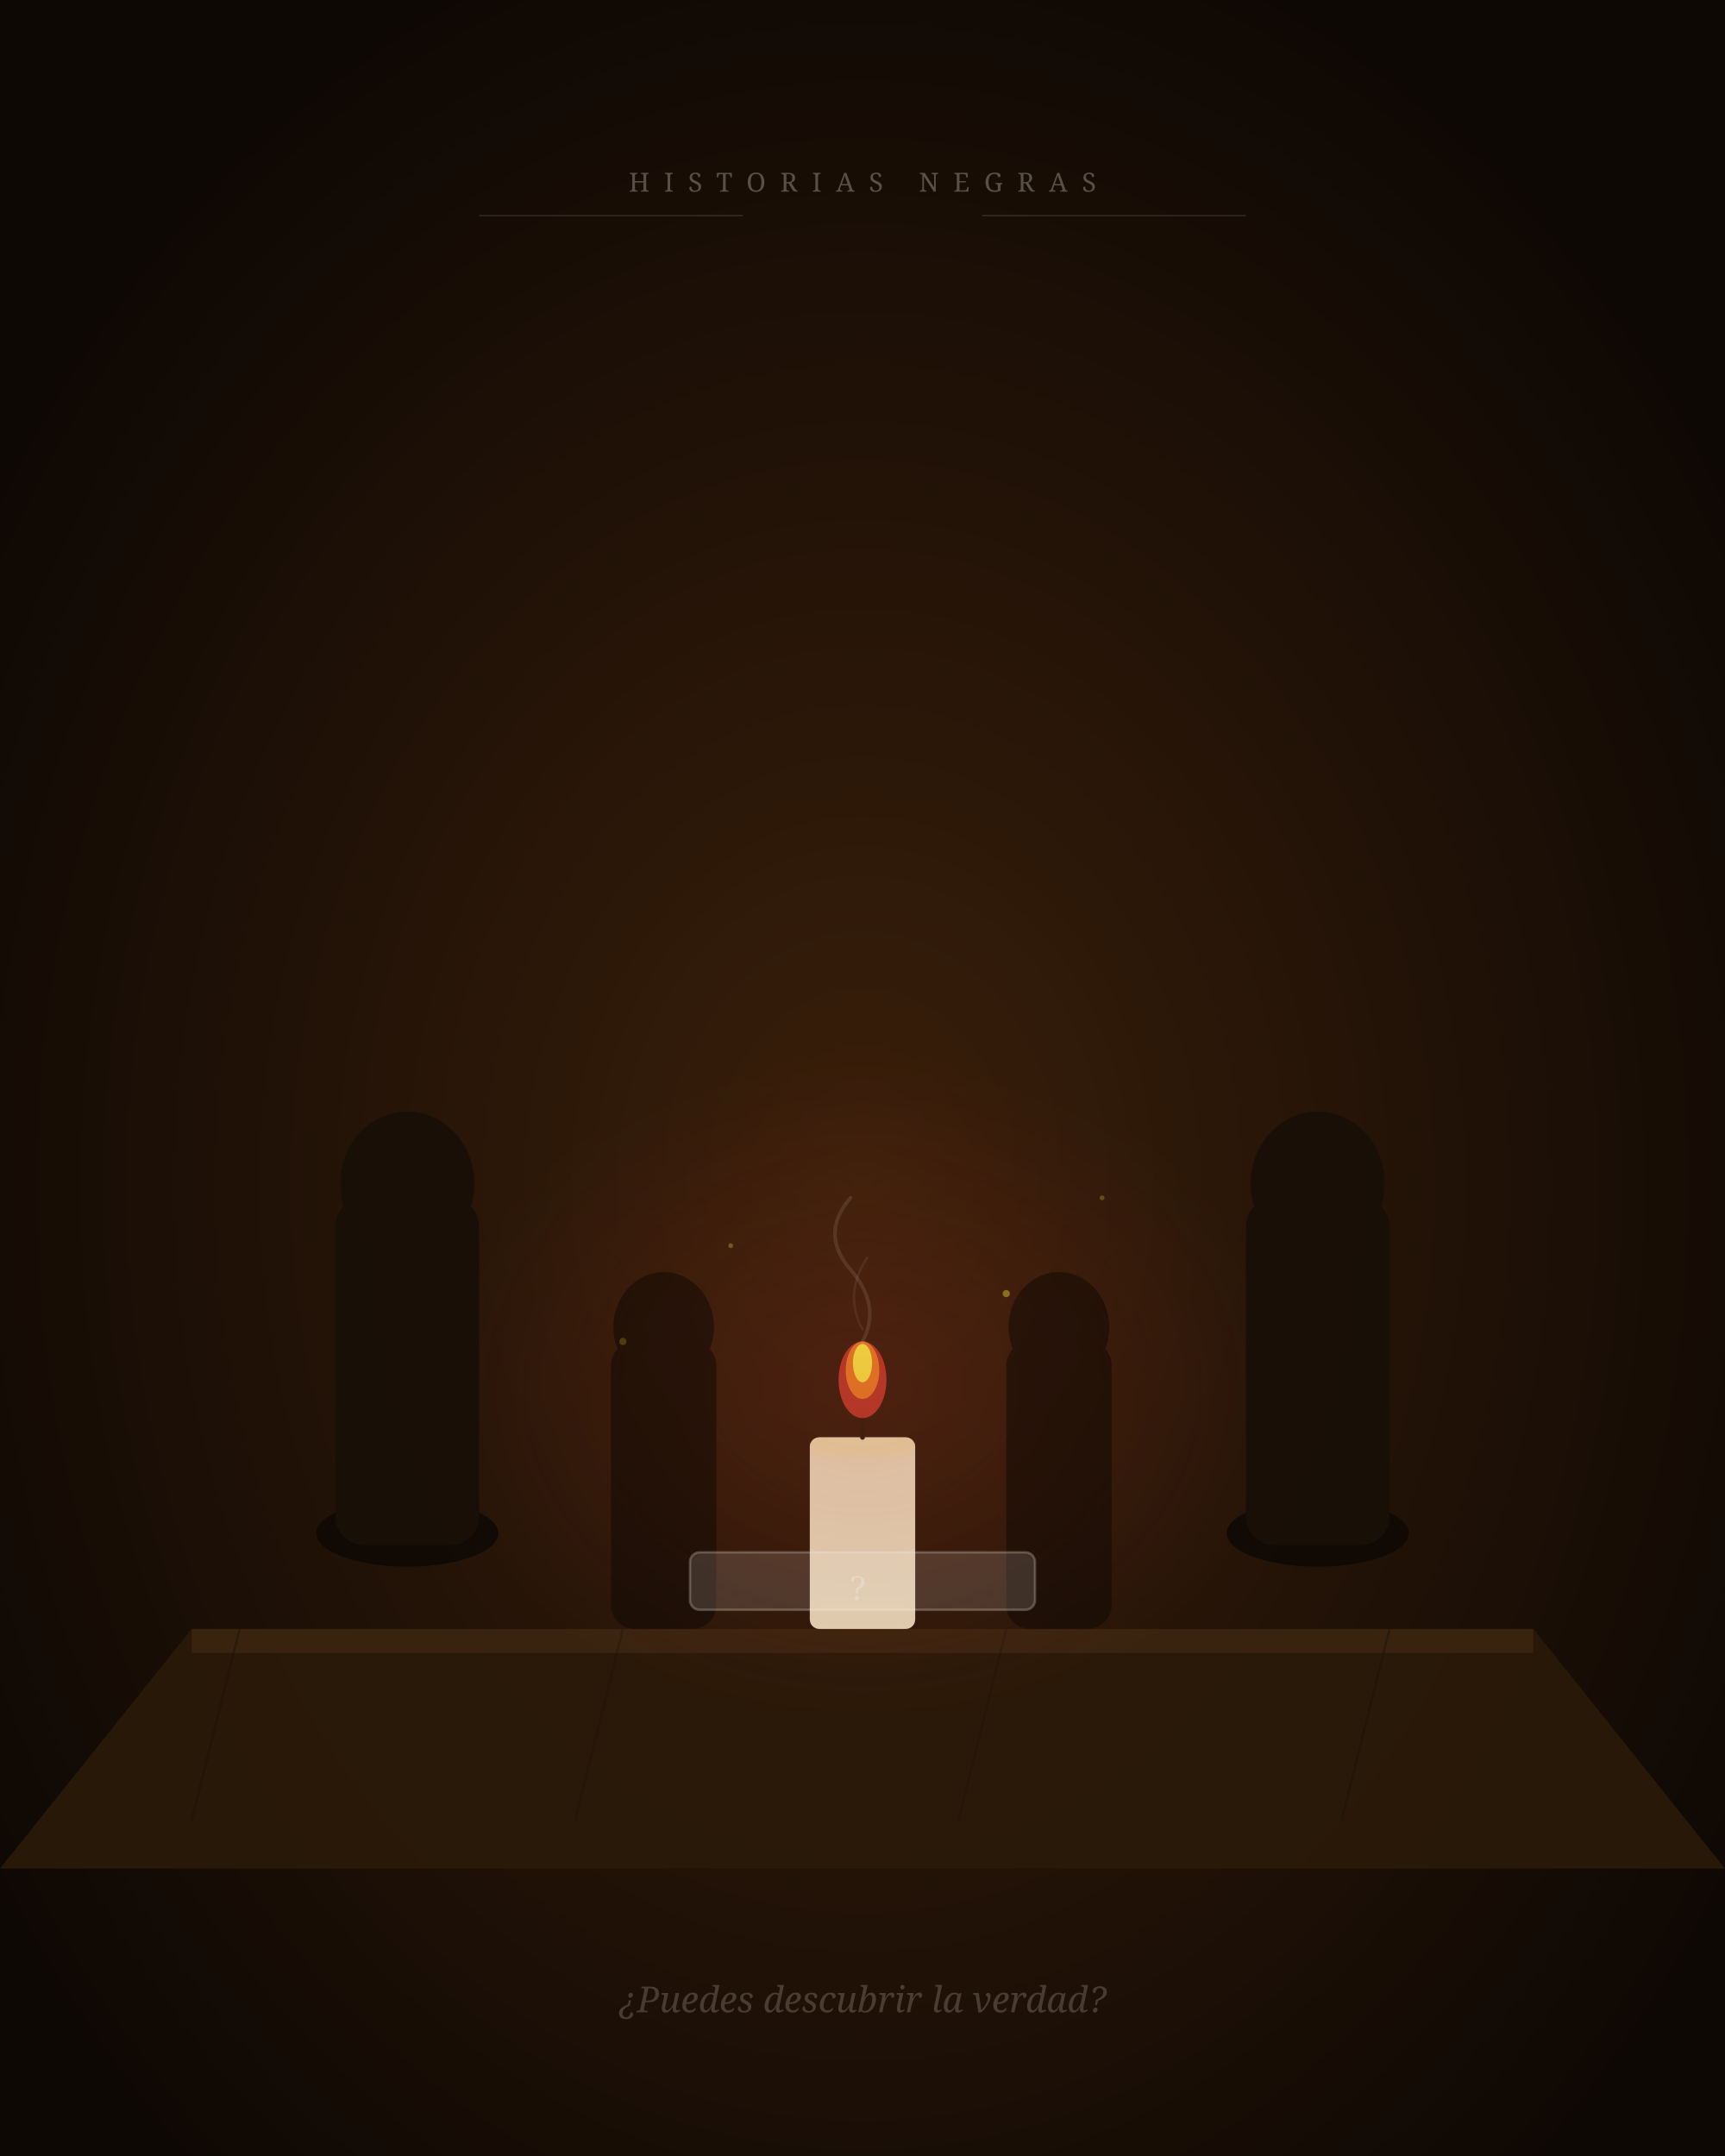
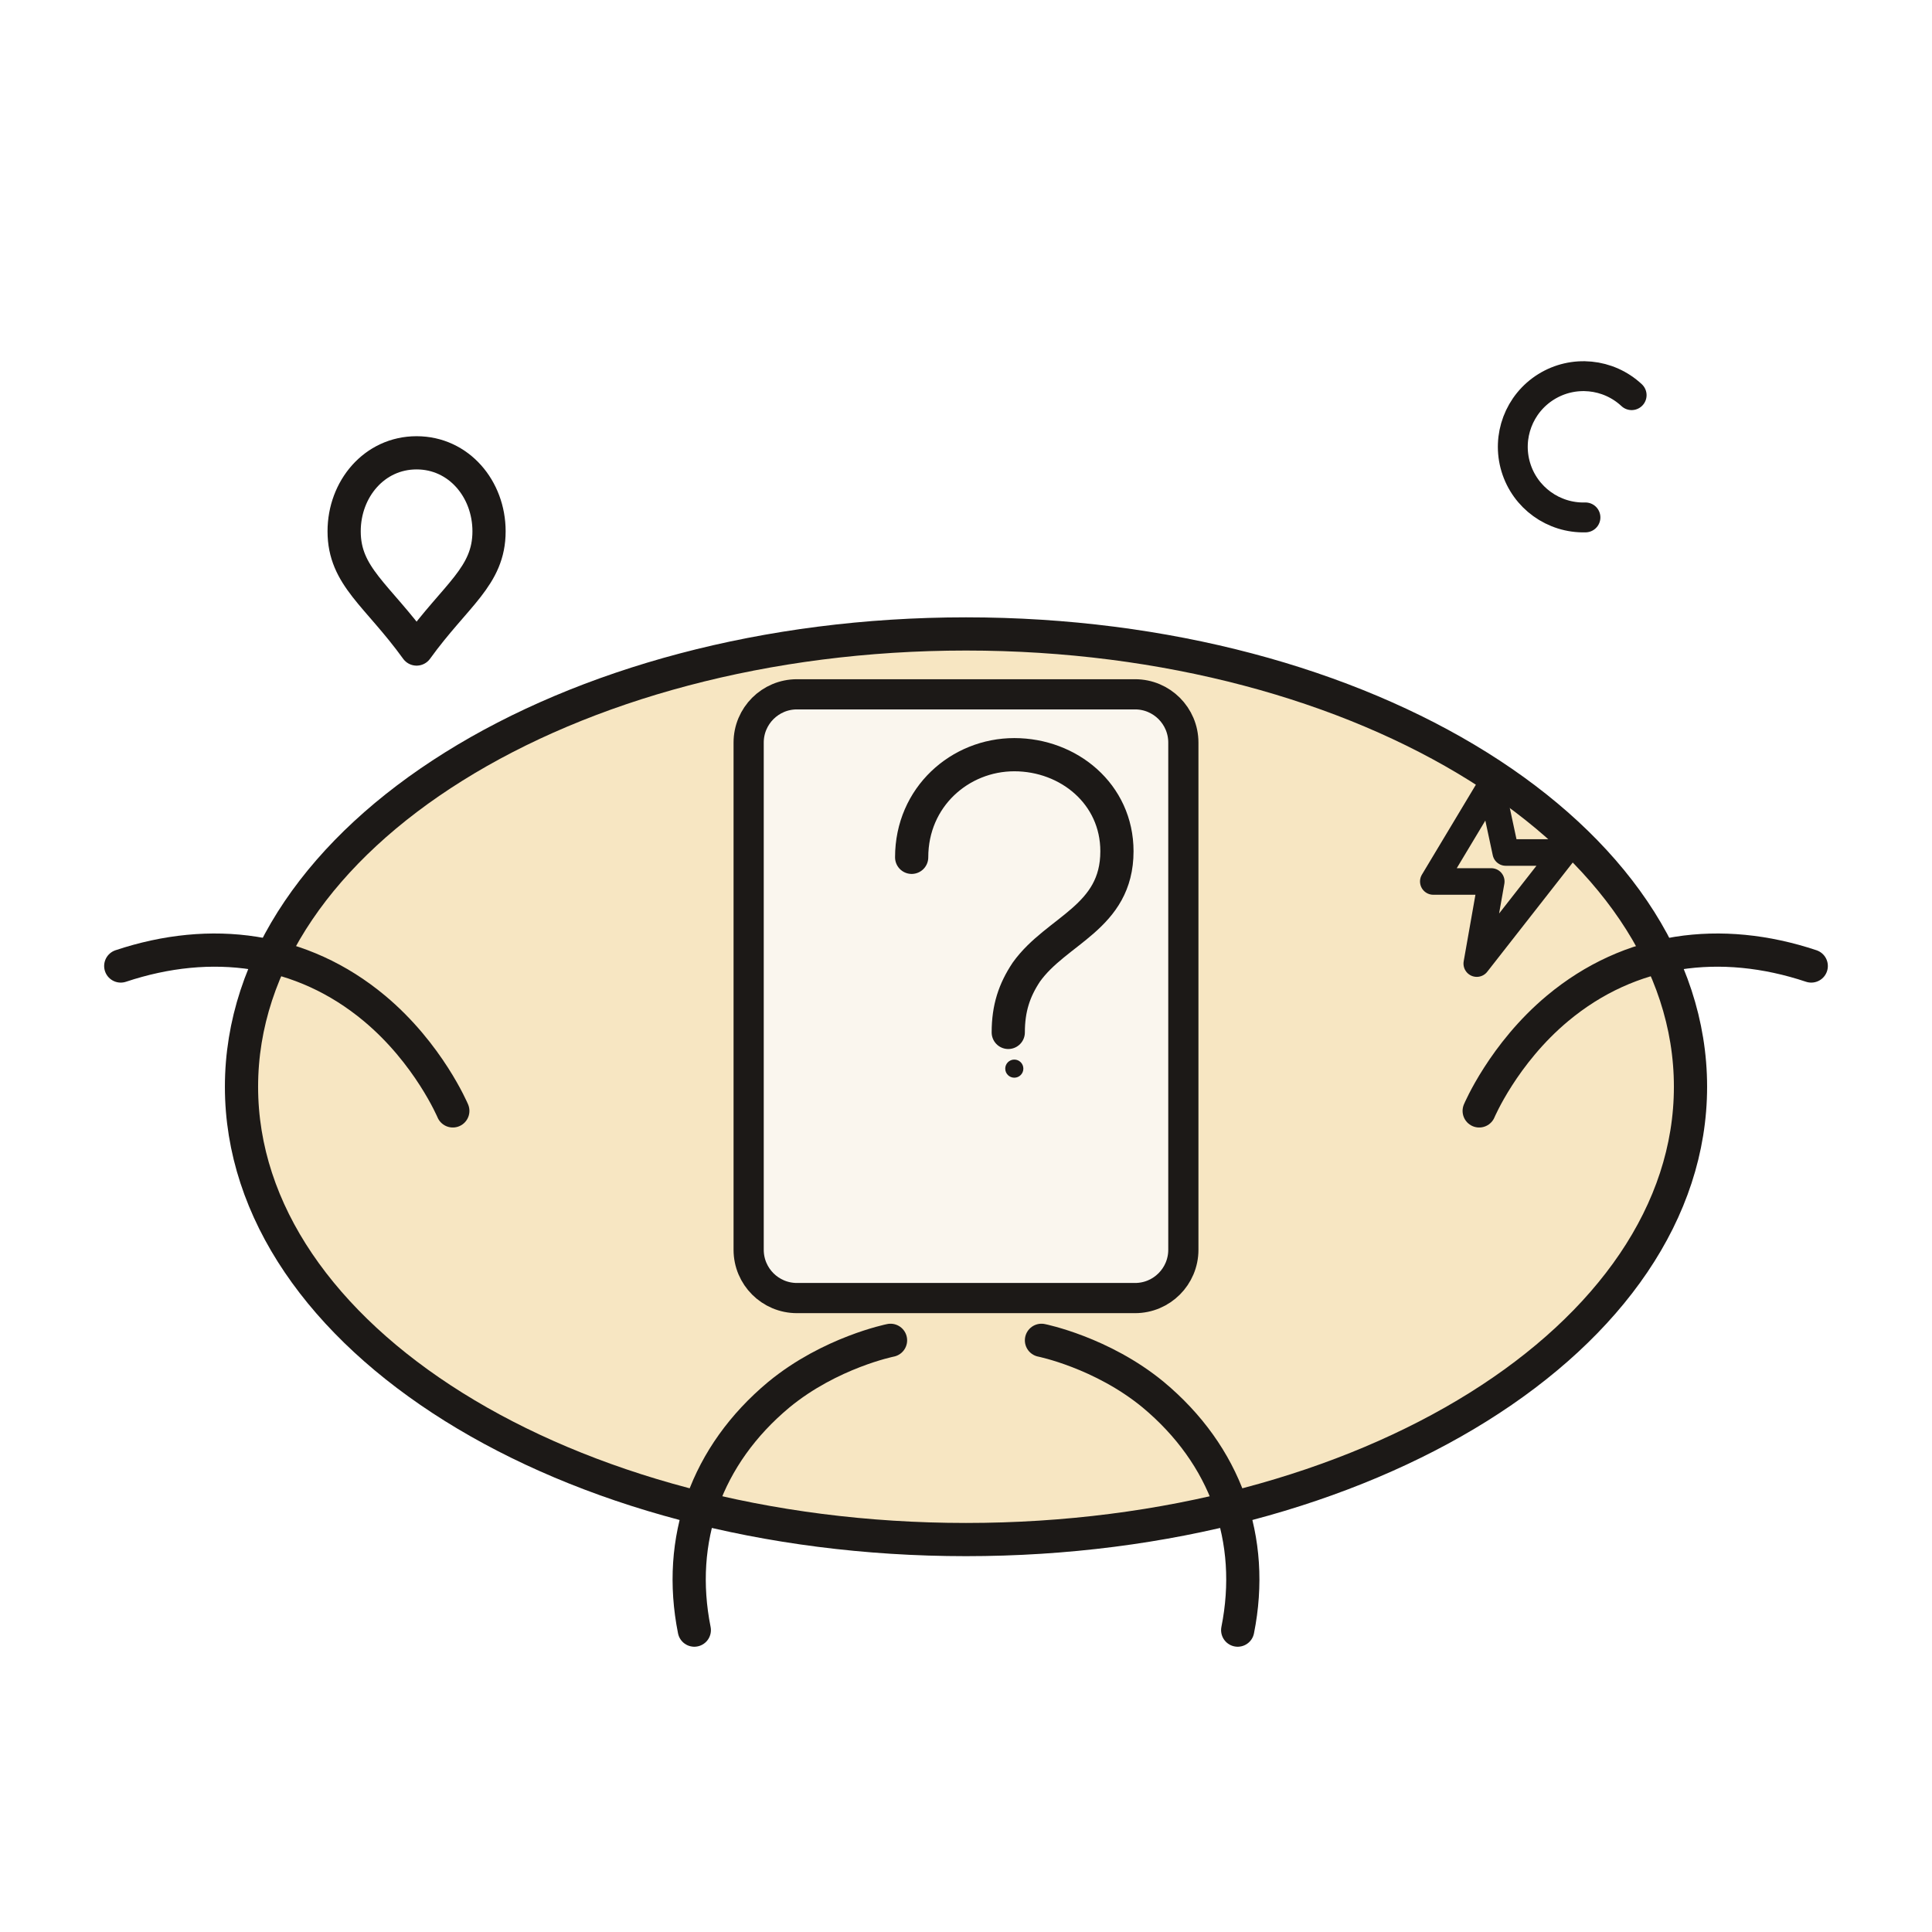
- <svg xmlns="http://www.w3.org/2000/svg" viewBox="0 0 720 900" fill="none">
-   <rect width="720" height="900" fill="#1a1008" />
-   <radialGradient id="amb" cx="50%" cy="55%" r="60%">
-     <stop offset="0%" stop-color="#3a1f0a" stop-opacity="1" />
-     <stop offset="100%" stop-color="#0e0804" stop-opacity="1" />
-   </radialGradient>
-   <rect width="720" height="900" fill="url(#amb)" />
-   <path d="M80 680 L640 680 L720 780 L0 780 Z" fill="#2a1a08" opacity=".9" />
-   <path d="M80 680 L640 680 L640 690 L80 690 Z" fill="#3d2510" opacity=".8" />
-   <line x1="100" y1="680" x2="80" y2="760" stroke="#1a0e04" stroke-width="1" opacity=".4" />
-   <line x1="260" y1="680" x2="240" y2="760" stroke="#1a0e04" stroke-width="1" opacity=".3" />
-   <line x1="420" y1="680" x2="400" y2="760" stroke="#1a0e04" stroke-width="1" opacity=".3" />
-   <line x1="580" y1="680" x2="560" y2="760" stroke="#1a0e04" stroke-width="1" opacity=".4" />
-   <rect x="338" y="600" width="44" height="80" rx="4" fill="#f5e8c8" opacity=".9" />
-   <rect x="338" y="600" width="44" height="8" rx="4" fill="#e8d4a0" opacity=".7" />
-   <line x1="360" y1="600" x2="360" y2="588" stroke="#2a1a08" stroke-width="2" stroke-linecap="round" />
-   <ellipse cx="360" cy="576" rx="10" ry="16" fill="#c0392b" opacity=".9" />
-   <ellipse cx="360" cy="572" rx="7" ry="12" fill="#e67e22" opacity=".95" />
-   <ellipse cx="360" cy="569" rx="4" ry="8" fill="#f5e642" opacity="1" />
-   <radialGradient id="candleGlow" cx="50%" cy="50%" r="50%">
-     <stop offset="0%" stop-color="#c0392b" stop-opacity=".18" />
-     <stop offset="100%" stop-color="#c0392b" stop-opacity="0" />
-   </radialGradient>
-   <ellipse cx="360" cy="580" rx="180" ry="140" fill="url(#candleGlow)" />
-   <g opacity=".85">
-     <ellipse cx="170" cy="640" rx="38" ry="14" fill="#0e0804" />
-     <rect x="140" y="500" width="60" height="145" rx="12" fill="#160e06" />
-     <ellipse cx="170" cy="494" rx="28" ry="30" fill="#160e06" />
+ <svg xmlns="http://www.w3.org/2000/svg" viewBox="0 0 640 640" role="img" aria-label="Ilustracion de un grupo jugando alrededor de una mesa con una carta de interrogacion en el centro">
+   <g fill="none" stroke="#1c1917" stroke-width="11" stroke-linecap="round" stroke-linejoin="round">
+     <ellipse cx="320" cy="360" rx="240" ry="150" fill="#f7e6c2" />
+     <path d="M40 320c30-10 60-6 84 14 18 15 26 34 26 34" />
+     <path d="M600 320c-30-10-60-6-84 14-18 15-26 34-26 34" />
+     <path d="M230 540c-6-30 4-58 28-78 17-14 37-18 37-18" />
+     <path d="M410 540c6-30-4-58-28-78-17-14-37-18-37-18" />
+     <g transform="translate(320 330)">
+       <rect x="-72" y="-100" width="144" height="200" rx="16" fill="#faf6ee" stroke="#1c1917" stroke-width="10" />
+       <path d="M-18 -46c0-20 16-34 34-34s34 13 34 32c0 22-20 26-30 40-4 6-6 12-6 20" stroke-width="11" />
+       <circle cx="16" cy="24" r="3" fill="#1c1917" stroke="none" />
+     </g>
+     <g transform="translate(120 150)">
+       <path d="M18 0c-14 0-24 12-24 26 0 15 11 21 24 39 13-18 24-24 24-39C42 12 32 0 18 0Z" />
+     </g>
+     <g transform="translate(500 130) scale(0.9)">
+       <path d="M28 46a26 26 0 1 1 17-45" />
+     </g>
+     <g transform="translate(470 260) scale(0.8)">
+       <path d="M30 0 6 40h24l-6 34 36-46h-24Z" />
+     </g>
  </g>
-   <g opacity=".85">
-     <ellipse cx="550" cy="640" rx="38" ry="14" fill="#0e0804" />
-     <rect x="520" y="500" width="60" height="145" rx="12" fill="#160e06" />
-     <ellipse cx="550" cy="494" rx="28" ry="30" fill="#160e06" />
-   </g>
-   <g opacity=".5">
-     <rect x="255" y="560" width="44" height="120" rx="10" fill="#0e0804" />
-     <ellipse cx="277" cy="554" rx="21" ry="23" fill="#0e0804" />
-   </g>
-   <g opacity=".5">
-     <rect x="420" y="560" width="44" height="120" rx="10" fill="#0e0804" />
-     <ellipse cx="442" cy="554" rx="21" ry="23" fill="#0e0804" />
-   </g>
-   <rect x="288" y="648" width="144" height="24" rx="4" fill="#f3ede3" opacity=".15" />
-   <rect x="288" y="648" width="144" height="24" rx="4" stroke="#f3ede3" stroke-width="1" opacity=".25" />
-   <text x="358" y="668" text-anchor="middle" font-family="Georgia, serif" font-size="14" fill="#f3ede3" opacity=".35">?</text>
-   <path d="M360 560 Q368 545 355 530 Q342 515 355 500" stroke="#e8ddd5" stroke-width="1.5" stroke-linecap="round" fill="none" opacity=".12" />
-   <path d="M360 555 Q352 540 362 525" stroke="#e8ddd5" stroke-width="1" stroke-linecap="round" fill="none" opacity=".08" />
-   <circle cx="420" cy="540" r="1.5" fill="#f5e642" opacity=".4" />
-   <circle cx="305" cy="520" r="1" fill="#f5e642" opacity=".3" />
-   <circle cx="460" cy="500" r="1" fill="#f5e642" opacity=".25" />
-   <circle cx="260" cy="560" r="1.5" fill="#f5e642" opacity=".2" />
-   <text x="360" y="80" text-anchor="middle" font-family="'Georgia', serif" font-size="11" fill="#f3ede3" letter-spacing="6" opacity=".3">HISTORIAS NEGRAS</text>
-   <line x1="200" y1="90" x2="310" y2="90" stroke="#f3ede3" stroke-width=".5" opacity=".15" />
-   <line x1="410" y1="90" x2="520" y2="90" stroke="#f3ede3" stroke-width=".5" opacity=".15" />
-   <text x="360" y="840" text-anchor="middle" font-family="Georgia, serif" font-style="italic" font-size="15" fill="#f3ede3" opacity=".2">¿Puedes descubrir la verdad?</text>
</svg>
